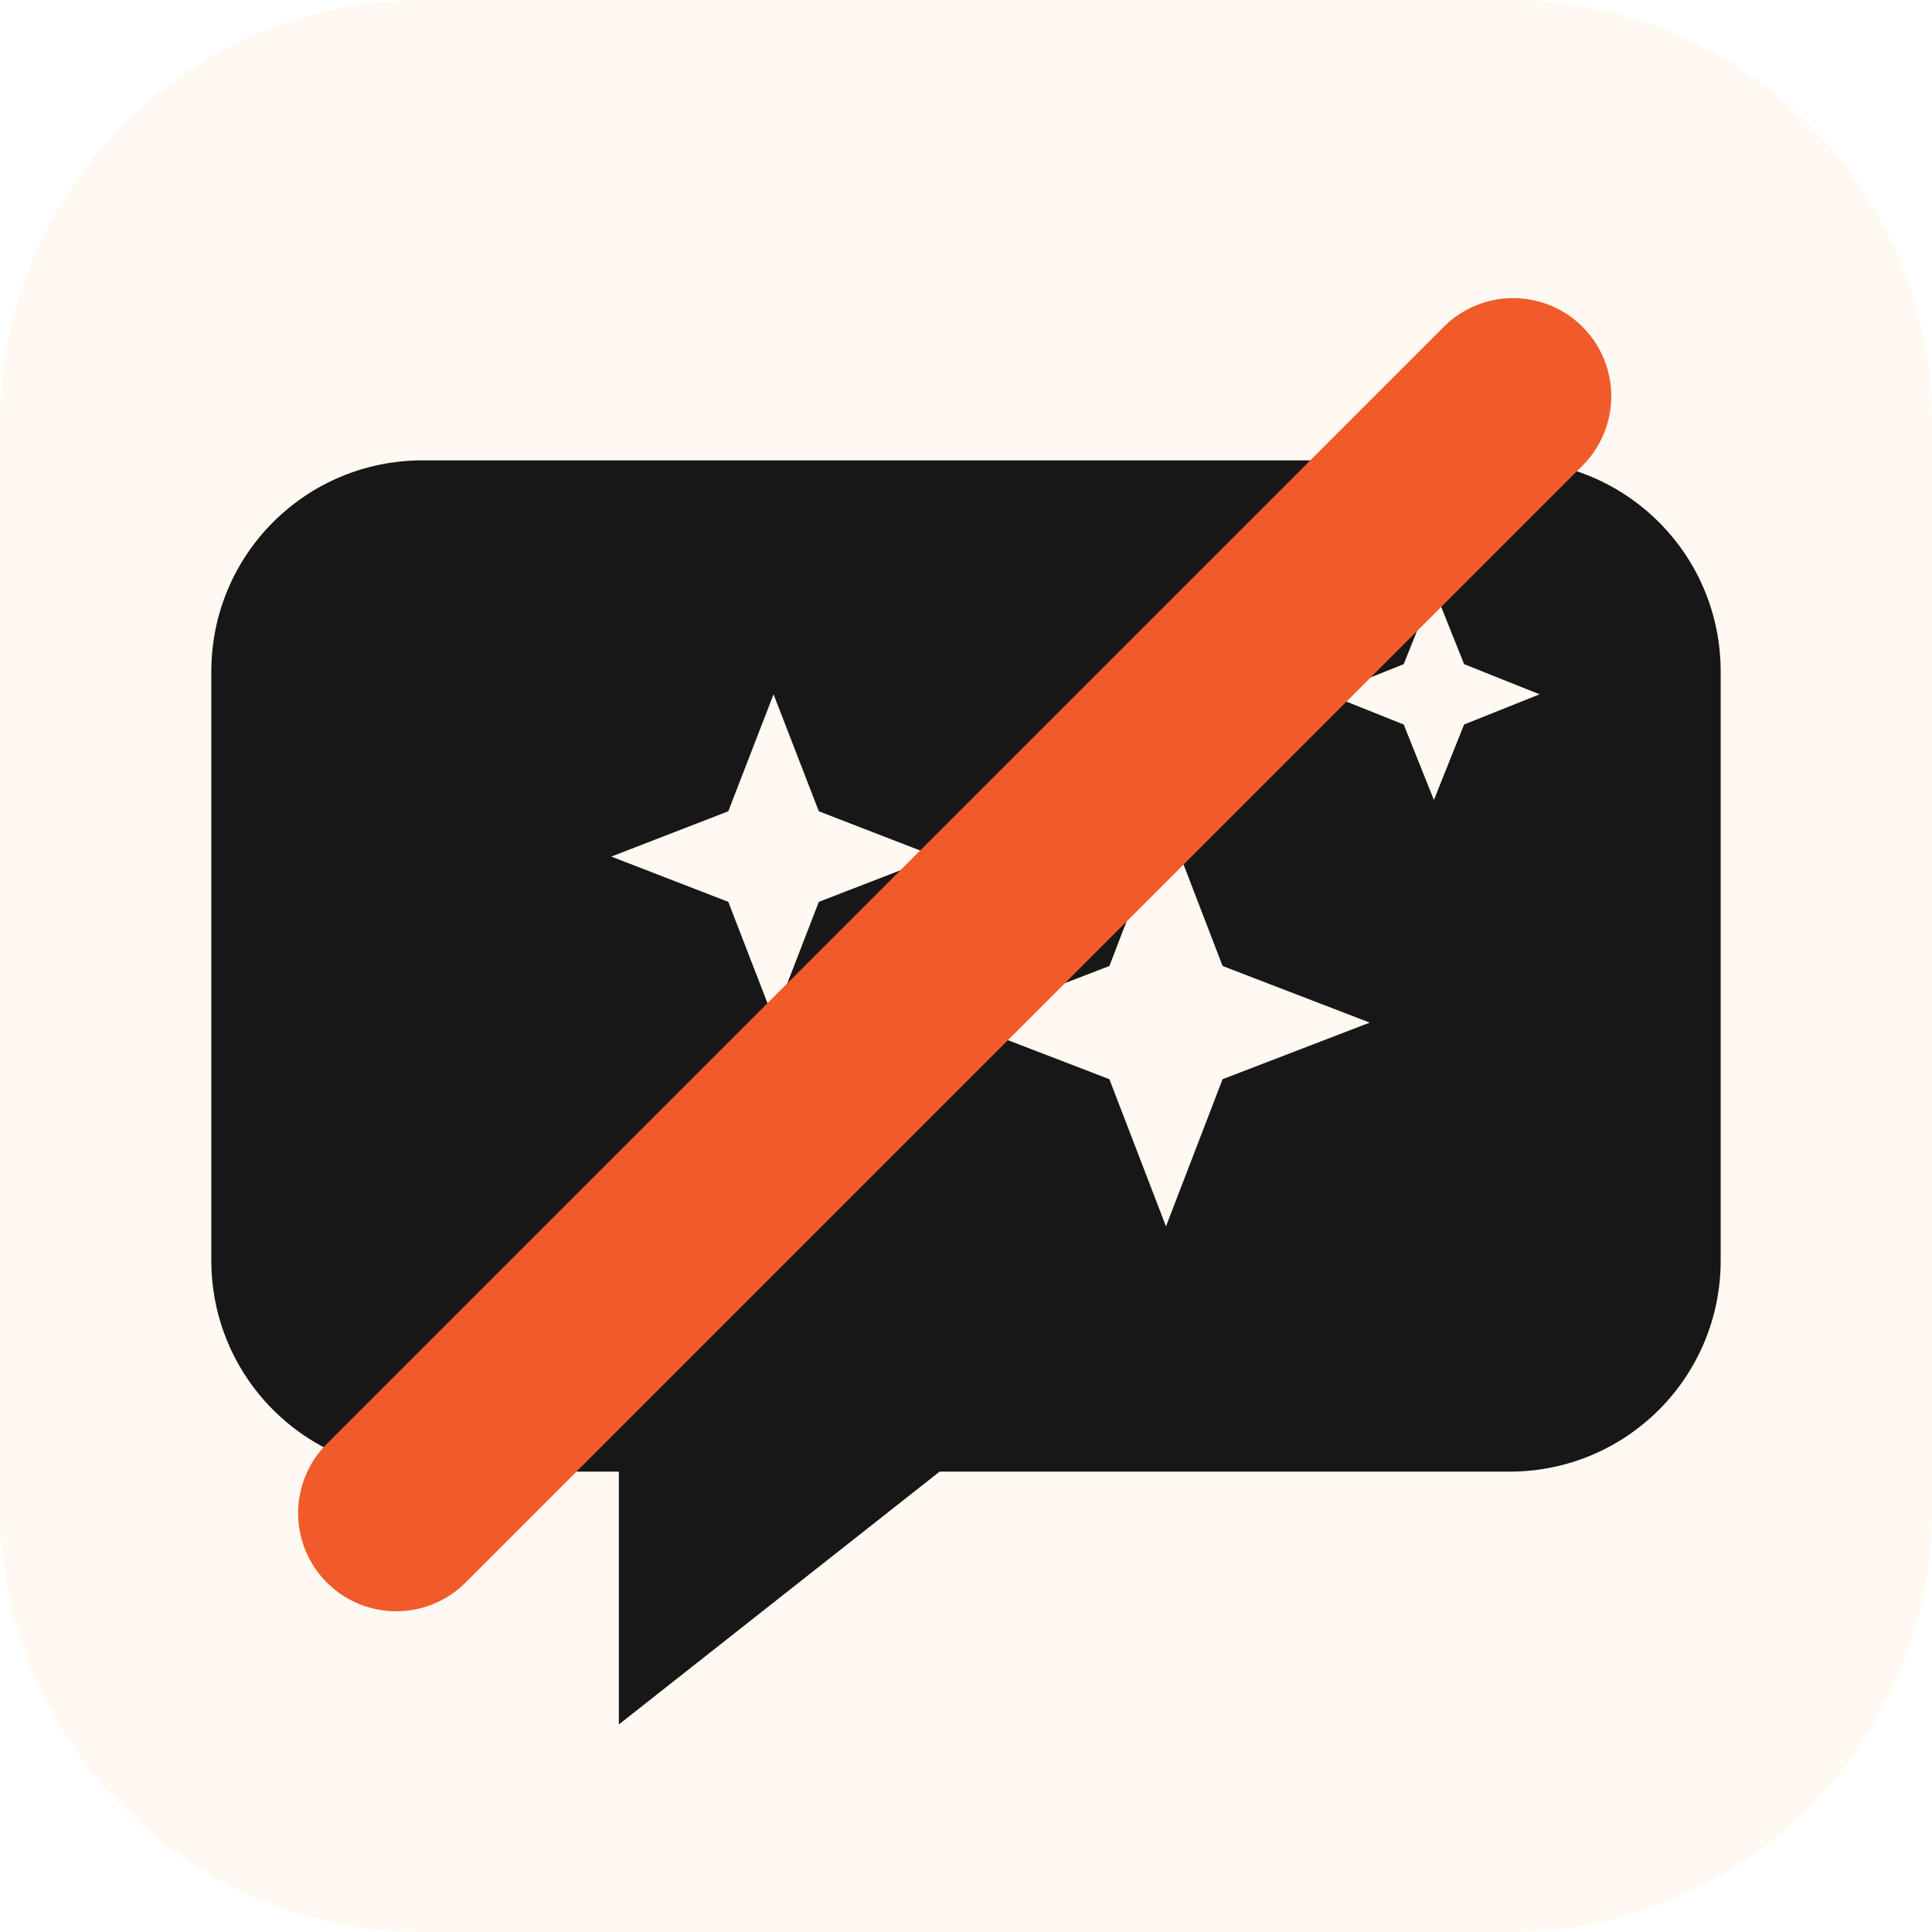
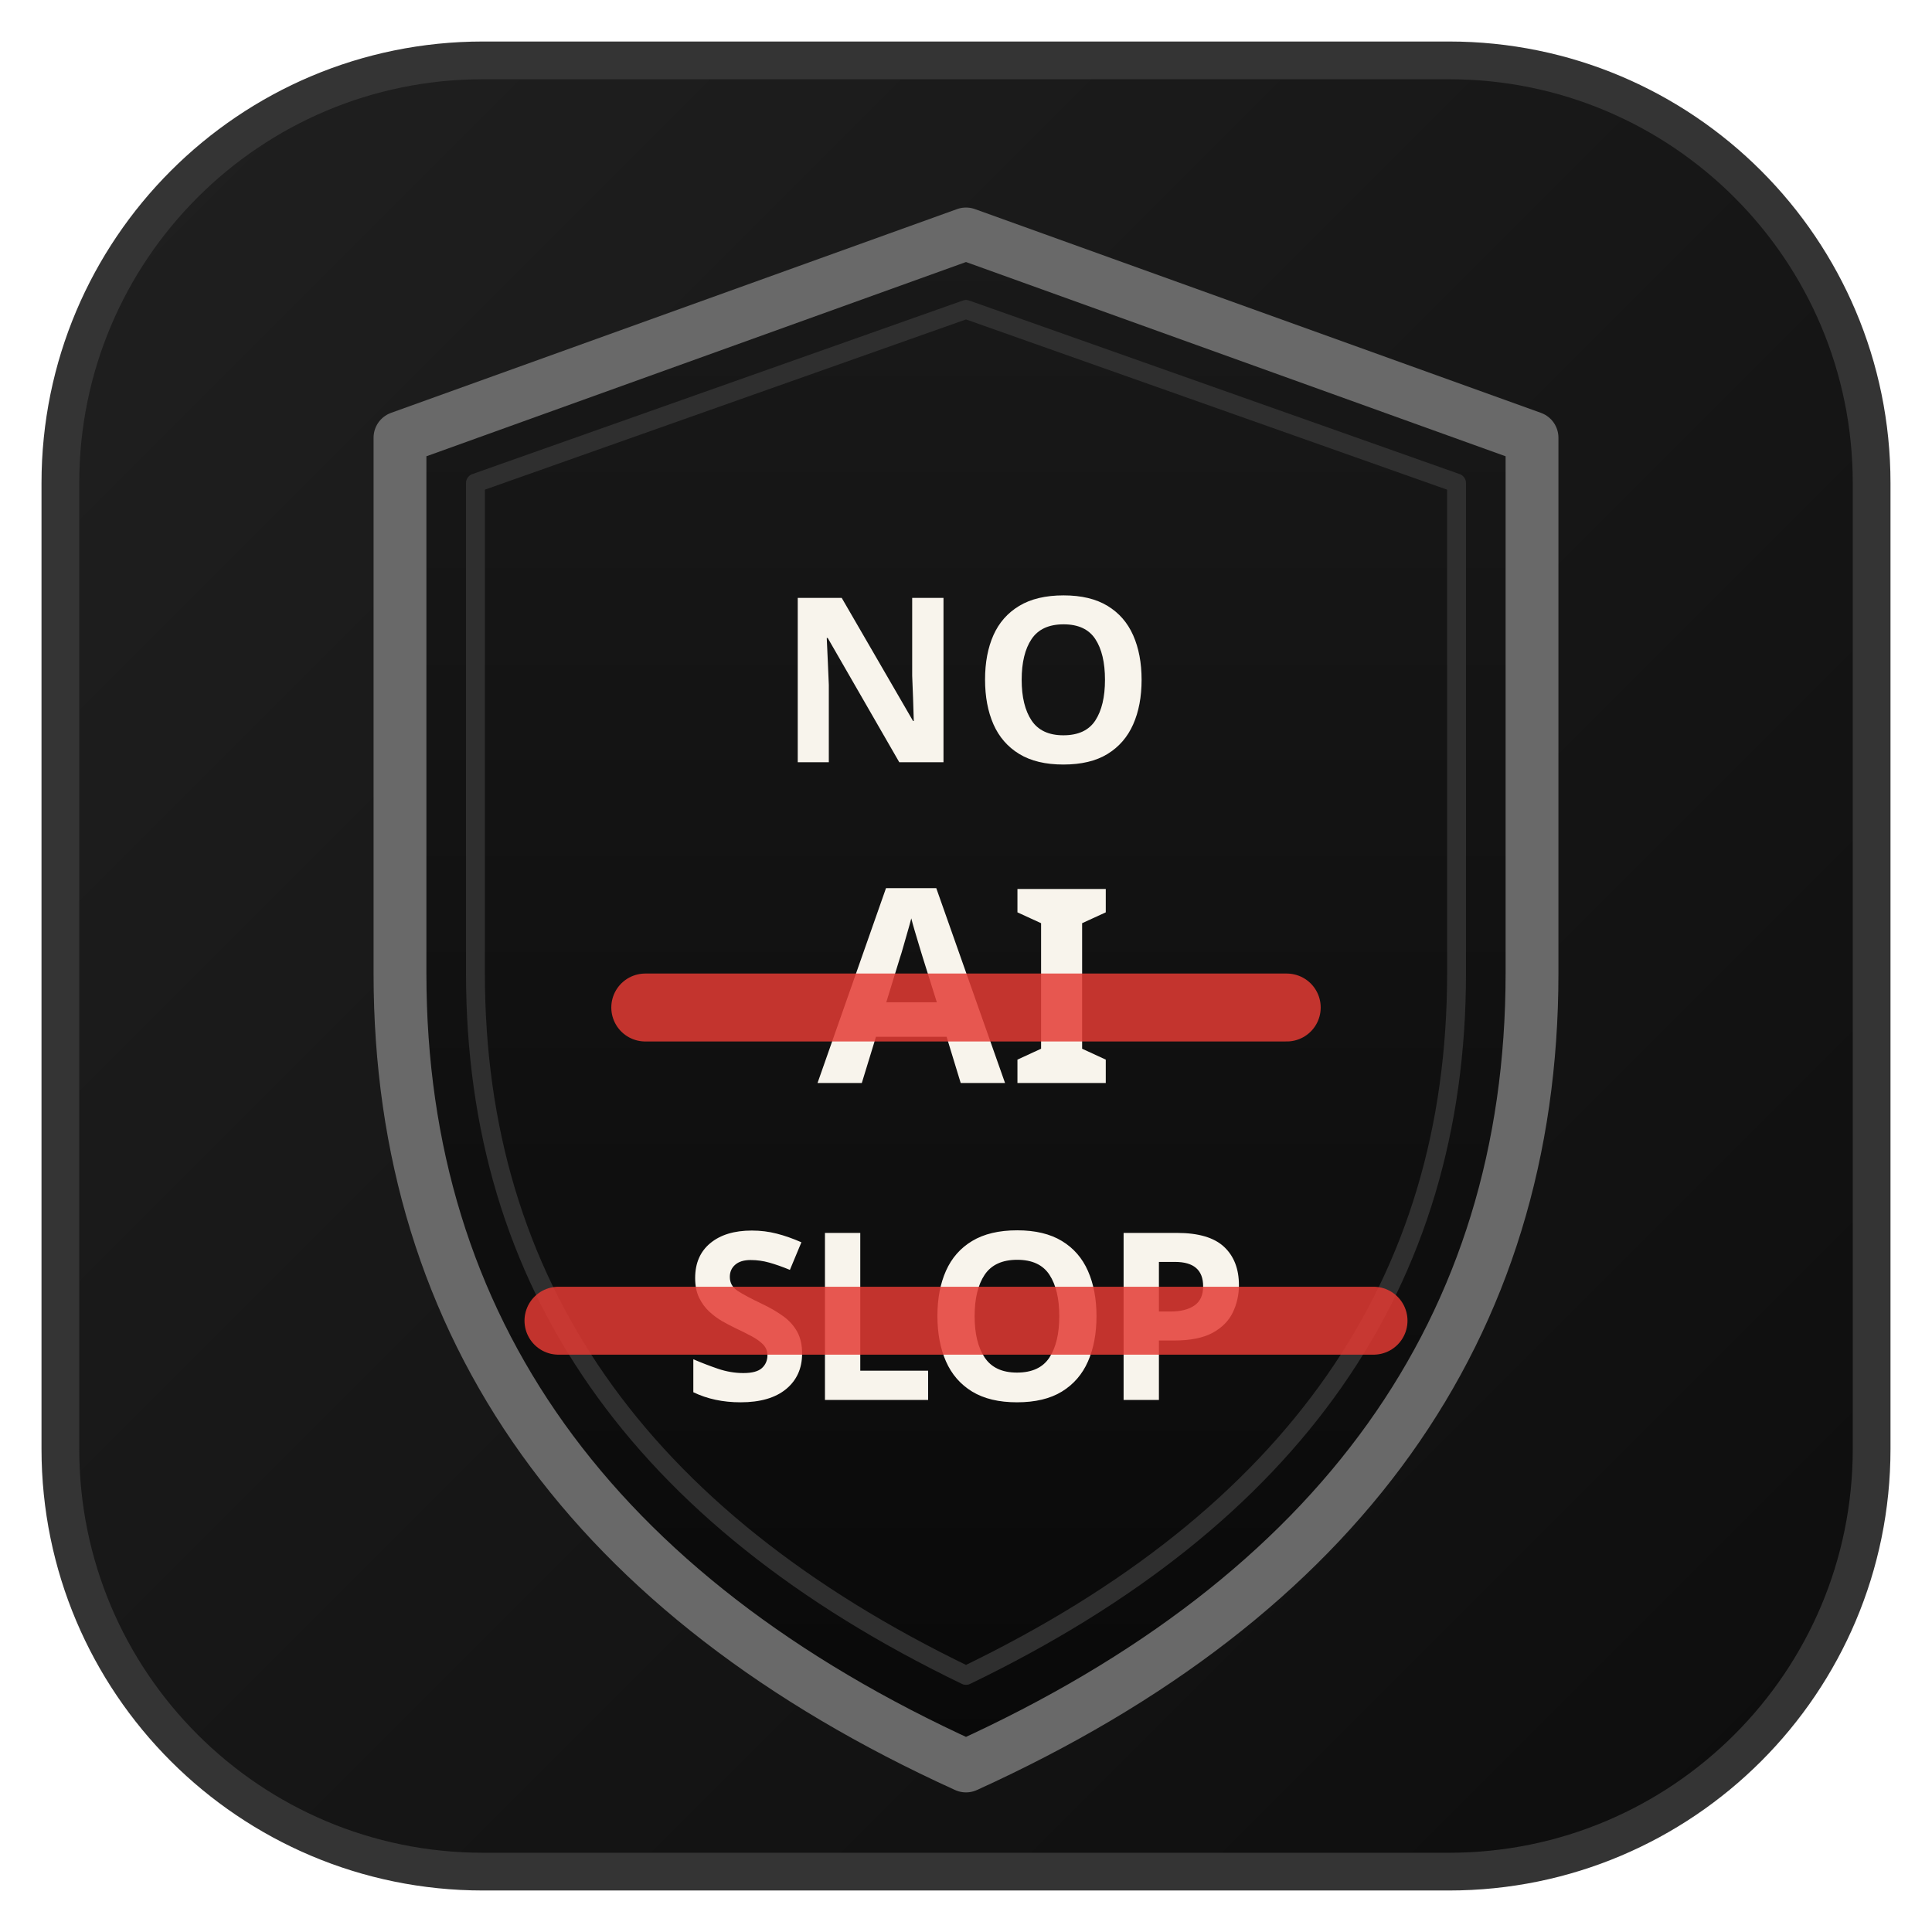
<svg xmlns="http://www.w3.org/2000/svg" viewBox="0 0 512 512" role="img" aria-labelledby="title desc">
-   <rect width="512" height="512" rx="112" fill="#FFF9F2" />
-   <path d="M112 122h288c31 0 56 25 56 56v156c0 31-25 56-56 56H249l-85 67v-67h-52c-31 0-56-25-56-56V178c0-31 25-56 56-56Z" fill="#171717" />
-   <path d="M205 184l12 31 31 12-31 12-12 31-12-31-31-12 31-12 12-31Zm104 33 15 39 39 15-39 15-15 39-15-39-39-15 39-15 15-39Zm71-61 8 20 20 8-20 8-8 20-8-20-20-8 20-8 8-20Z" fill="#FFF9F2" />
-   <path d="M105 401 401 105" stroke="#F15A29" stroke-width="52" stroke-linecap="round" />
+   <defs>
+     <linearGradient id="tile" x1="0" y1="0" x2="1" y2="1">
+       <stop offset="0" stop-color="#202020" />
+       <stop offset="1" stop-color="#0D0D0D" />
+     </linearGradient>
+     <linearGradient id="shield" x1="0" y1="0" x2="0" y2="1">
+       <stop offset="0" stop-color="#191919" />
+       <stop offset="1" stop-color="#090909" />
+     </linearGradient>
+   </defs>
+   <rect x="16" y="16" width="480" height="480" rx="112" fill="url(#tile)" stroke="#343434" stroke-width="10" />
+   <path d="M256 62 406 116v142c0 94-51 165-150 210C157 423 106 352 106 258V116Z" fill="url(#shield)" stroke="#696969" stroke-width="14" stroke-linejoin="round" />
+   <path d="M256 82 386 128v130c0 82-43 144-130 186-87-42-130-104-130-186V128Z" fill="none" stroke="#2F2F2F" stroke-width="5" stroke-linejoin="round" />
+   <text x="256" y="202" text-anchor="middle" font-family="Noto Sans, Arial, sans-serif" font-size="61" font-weight="800" letter-spacing="2" fill="#F8F4EC">NO</text>
+   <text x="256" y="287" text-anchor="middle" font-family="Noto Sans, Arial, sans-serif" font-size="72" font-weight="850" letter-spacing="1" fill="#F8F4EC">AI</text>
+   <text x="256" y="371" text-anchor="middle" font-family="Noto Sans, Arial, sans-serif" font-size="62" font-weight="850" letter-spacing="-2" fill="#F8F4EC">SLOP</text>
+   <path d="M171 267H341M148 350H364" fill="none" stroke="#E43B34" stroke-opacity=".84" stroke-width="18" stroke-linecap="round" />
</svg>
